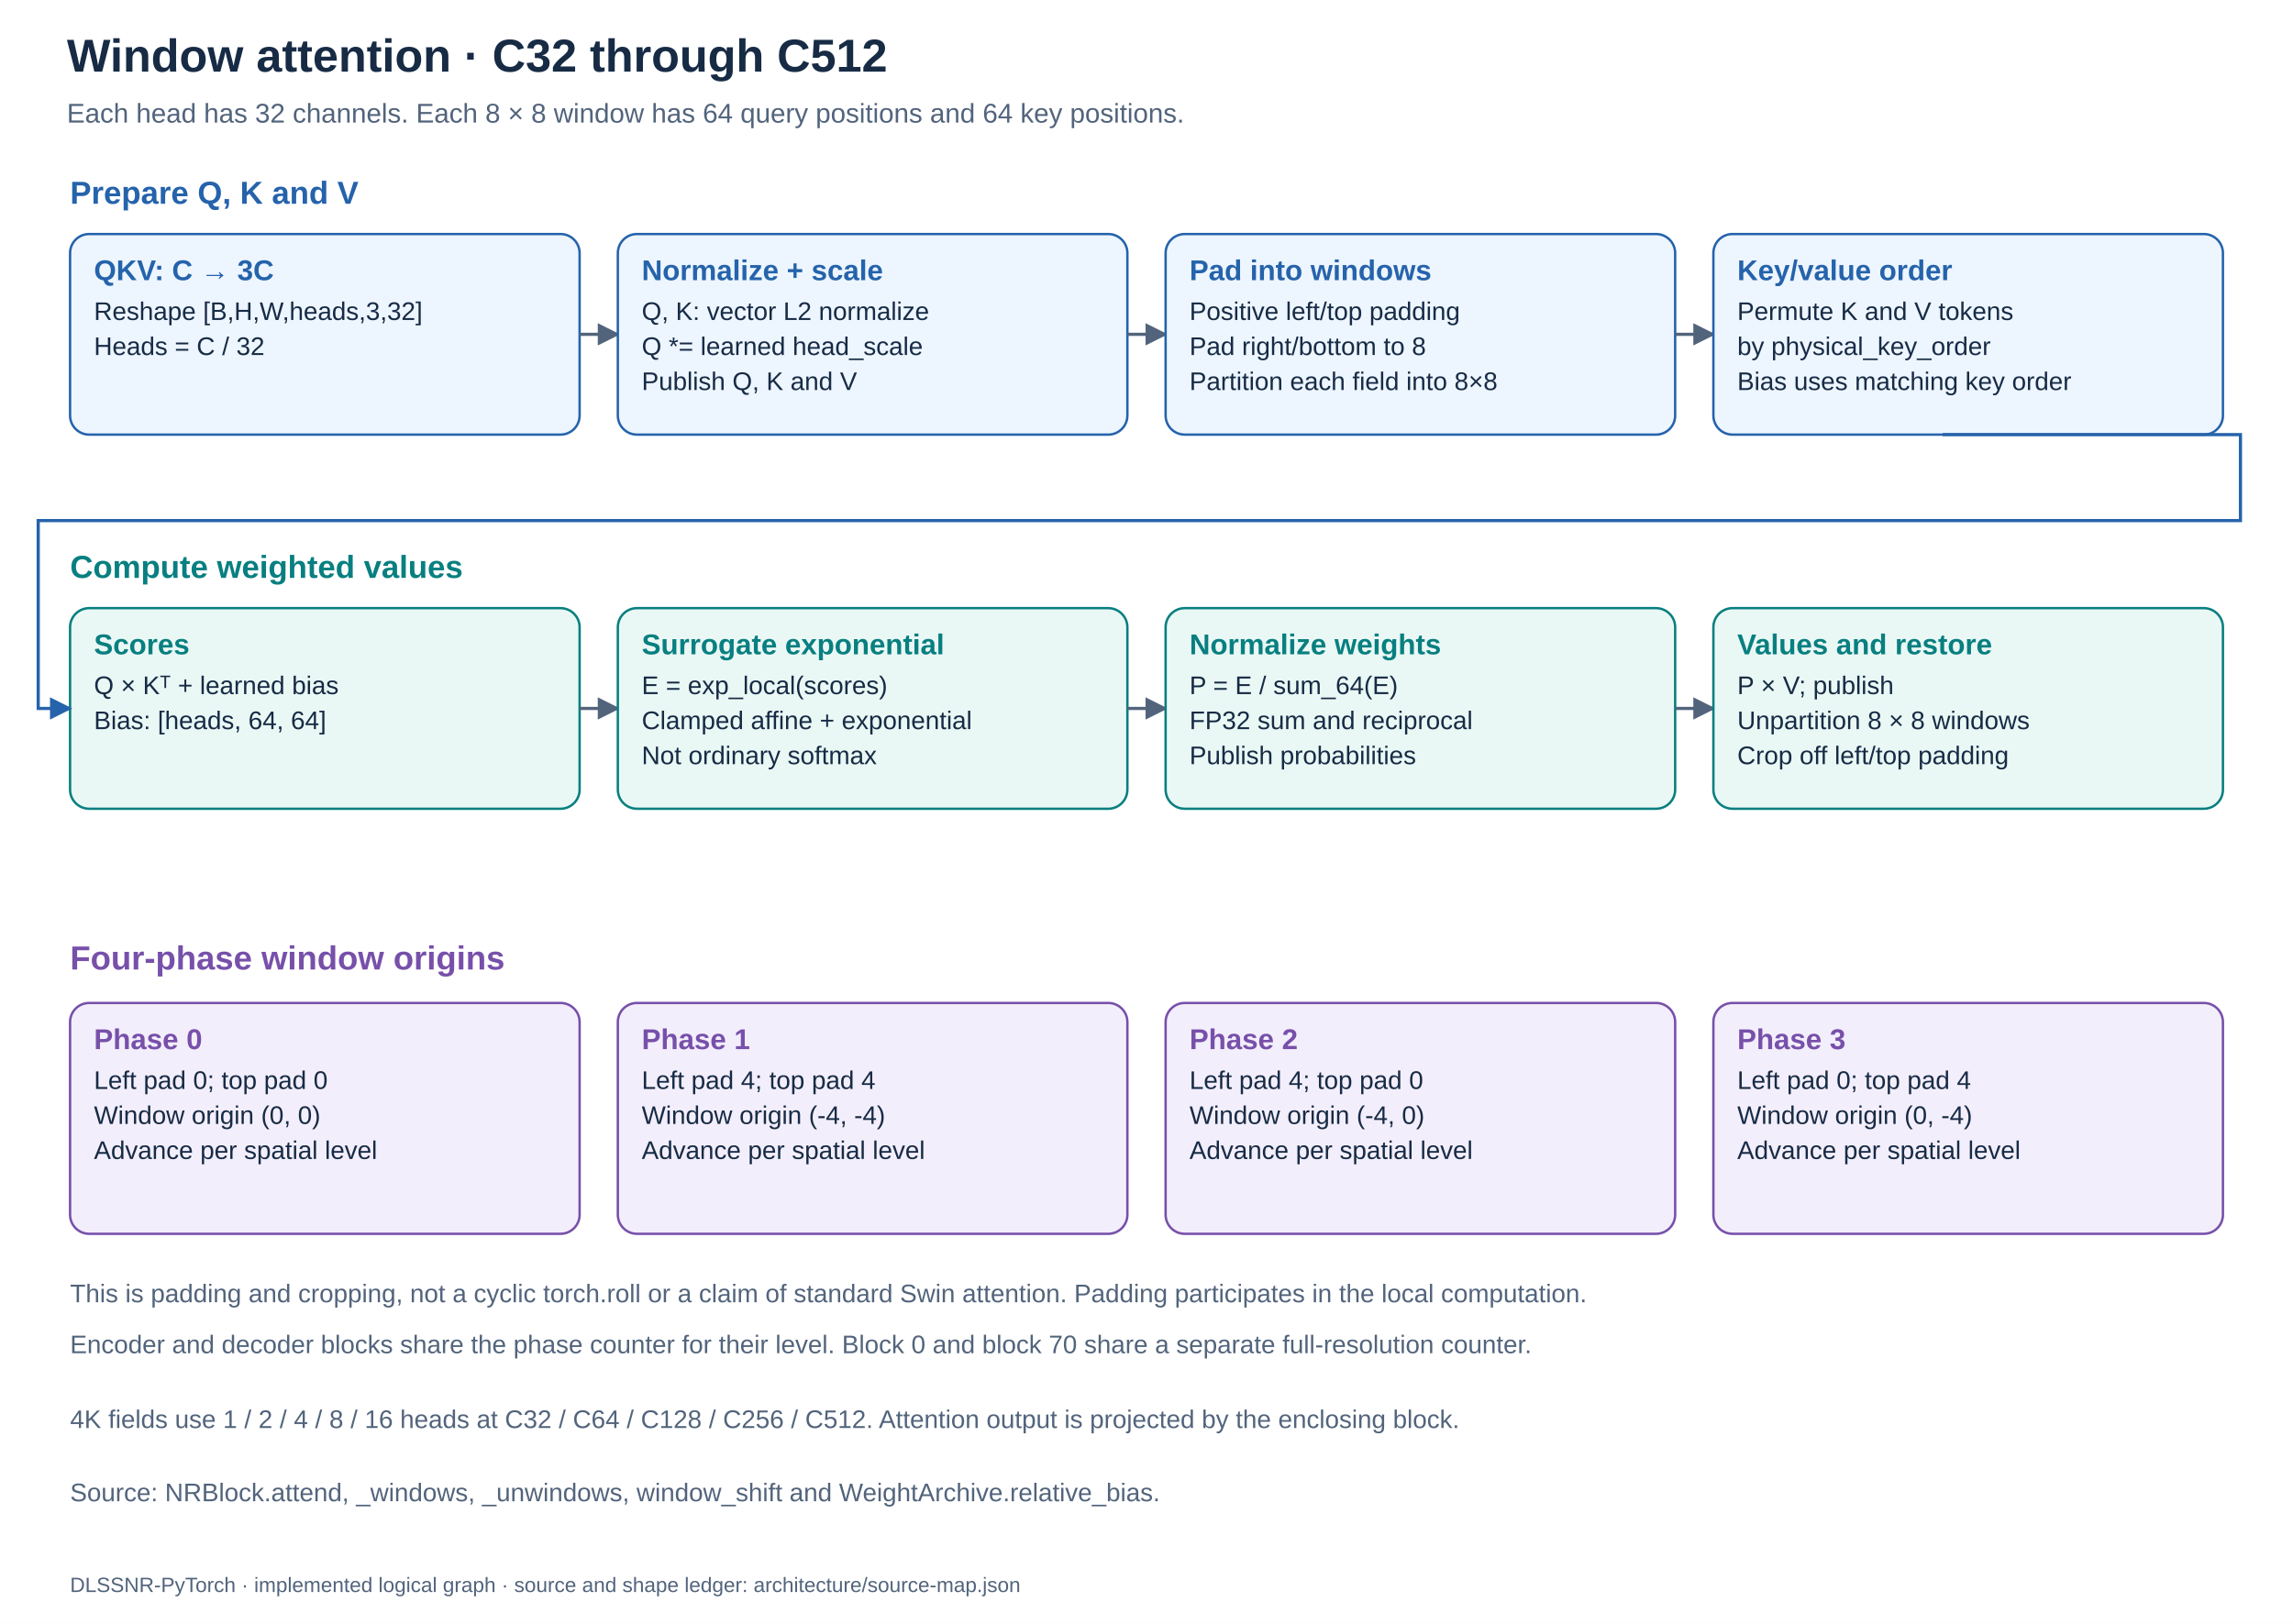
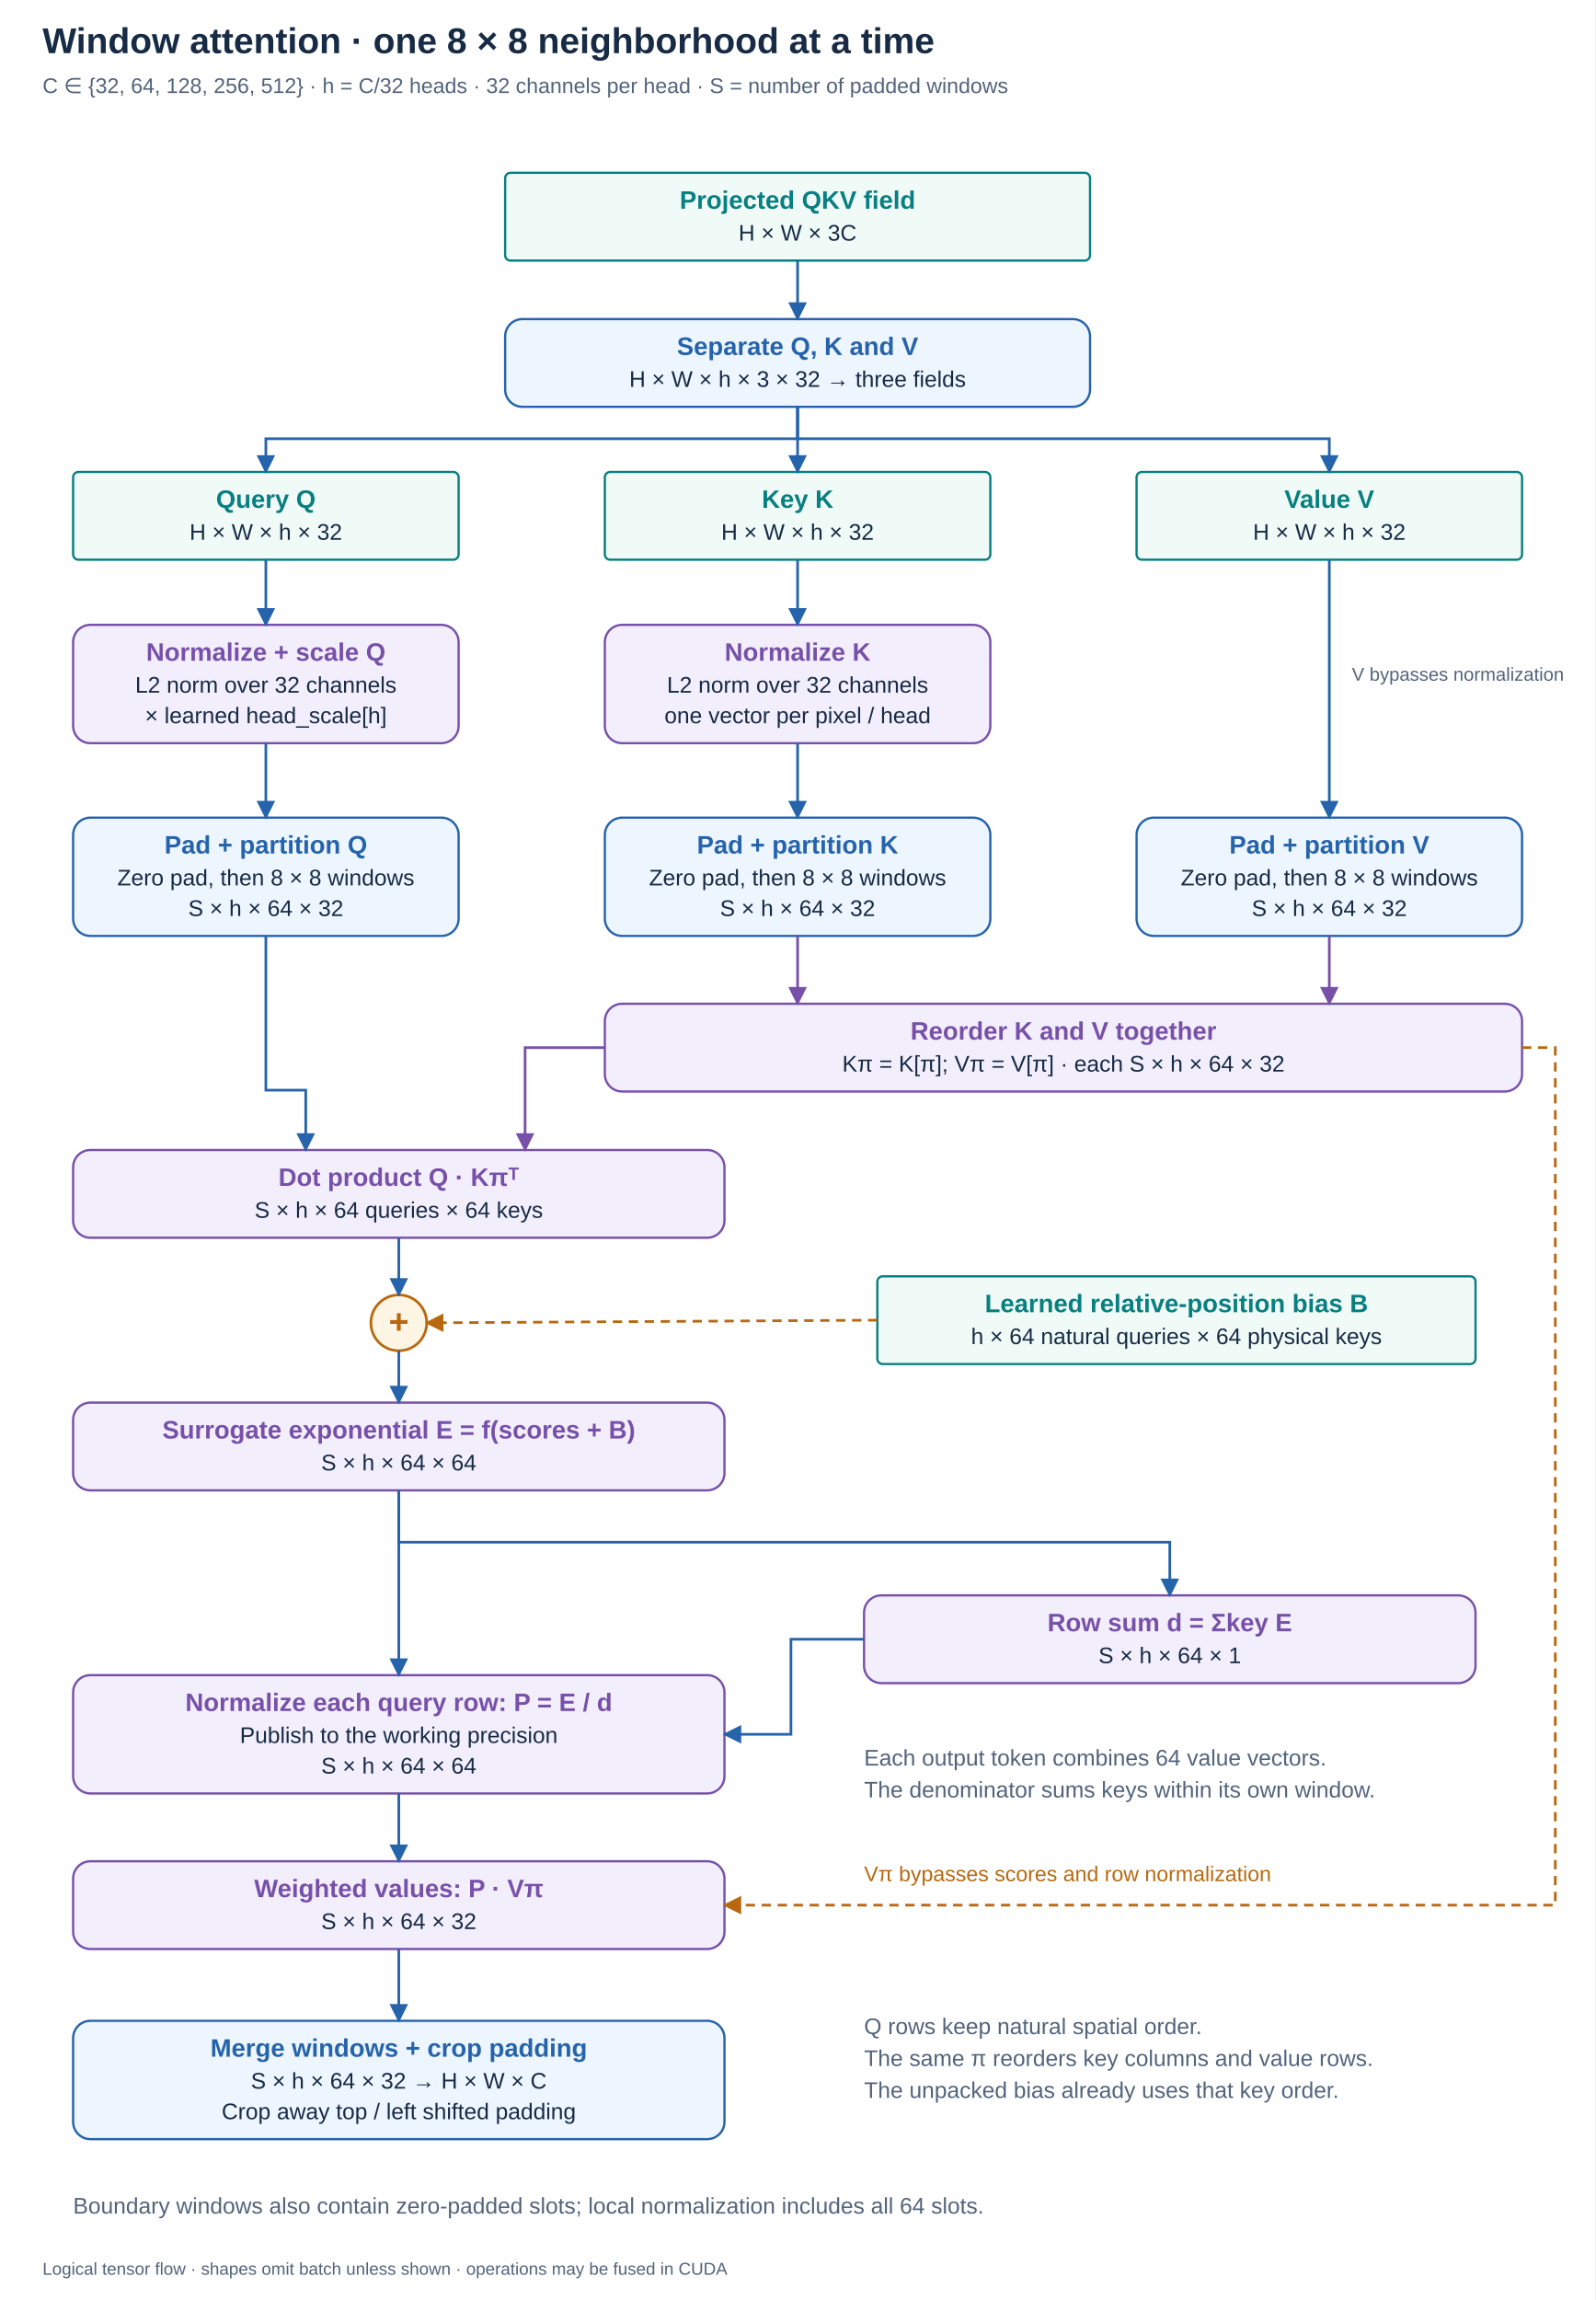
- <svg xmlns="http://www.w3.org/2000/svg" width="1440" height="1020" viewBox="0 0 1440 1020" role="img" aria-labelledby="title desc">
+ <svg xmlns="http://www.w3.org/2000/svg" width="1200" height="1730" viewBox="0 0 1200 1730" role="img" aria-labelledby="title desc">
  <defs>
-     <marker id="arrow" viewBox="0 0 10 10" refX="9" refY="5" markerWidth="7" markerHeight="7" orient="auto-start-reverse">
-       <path d="M0 0 L10 5 L0 10 Z" fill="context-stroke" />
+     <marker id="arrow-flow" viewBox="0 0 10 10" refX="9" refY="5" markerWidth="7" markerHeight="7" orient="auto-start-reverse">
+       <path d="M0 0 L10 5 L0 10 Z" fill="#2563ab" />
+     </marker>
+     <marker id="arrow-tensor" viewBox="0 0 10 10" refX="9" refY="5" markerWidth="7" markerHeight="7" orient="auto-start-reverse">
+       <path d="M0 0 L10 5 L0 10 Z" fill="#087f80" />
+     </marker>
+     <marker id="arrow-skip" viewBox="0 0 10 10" refX="9" refY="5" markerWidth="7" markerHeight="7" orient="auto-start-reverse">
+       <path d="M0 0 L10 5 L0 10 Z" fill="#b86910" />
+     </marker>
+     <marker id="arrow-attention" viewBox="0 0 10 10" refX="9" refY="5" markerWidth="7" markerHeight="7" orient="auto-start-reverse">
+       <path d="M0 0 L10 5 L0 10 Z" fill="#7750aa" />
+     </marker>
+     <marker id="arrow-muted" viewBox="0 0 10 10" refX="9" refY="5" markerWidth="7" markerHeight="7" orient="auto-start-reverse">
+       <path d="M0 0 L10 5 L0 10 Z" fill="#52647c" />
    </marker>
  </defs>
-   <rect width="1440" height="100%" fill="#ffffff" />
-   <text x="42" y="45" fill="#172b45" font-family="Segoe UI,Arial,sans-serif" font-size="29" font-weight="650" text-anchor="start">Window attention · C32 through C512</text>
-   <text x="42" y="77" fill="#52647c" font-family="Segoe UI,Arial,sans-serif" font-size="17" font-weight="400" text-anchor="start">Each head has 32 channels. Each 8 × 8 window has 64 query positions and 64 key positions.</text>
-   <text x="44" y="128" fill="#2563ab" font-family="Segoe UI,Arial,sans-serif" font-size="20" font-weight="650" text-anchor="start">Prepare Q, K and V</text>
-   <rect x="44" y="147" width="320.0" height="126" rx="12" fill="#edf5ff" stroke="#2563ab" stroke-width="1.5" />
-   <text x="59" y="176" fill="#2563ab" font-family="Segoe UI,Arial,sans-serif" font-size="18" font-weight="650" text-anchor="start">QKV: C → 3C</text>
-   <text x="59" y="201" fill="#172b45" font-family="Segoe UI,Arial,sans-serif" font-size="16" font-weight="400" text-anchor="start">Reshape [B,H,W,heads,3,32]</text>
-   <text x="59" y="223" fill="#172b45" font-family="Segoe UI,Arial,sans-serif" font-size="16" font-weight="400" text-anchor="start">Heads = C / 32</text>
-   <path d="M 364.0,210.0 L 388.0,210.0" fill="none" stroke="#52647c" stroke-width="2" marker-end="url(#arrow)" />
-   <rect x="388.0" y="147" width="320.0" height="126" rx="12" fill="#edf5ff" stroke="#2563ab" stroke-width="1.5" />
-   <text x="403.0" y="176" fill="#2563ab" font-family="Segoe UI,Arial,sans-serif" font-size="18" font-weight="650" text-anchor="start">Normalize + scale</text>
-   <text x="403.0" y="201" fill="#172b45" font-family="Segoe UI,Arial,sans-serif" font-size="16" font-weight="400" text-anchor="start">Q, K: vector L2 normalize</text>
-   <text x="403.0" y="223" fill="#172b45" font-family="Segoe UI,Arial,sans-serif" font-size="16" font-weight="400" text-anchor="start">Q *= learned head_scale</text>
-   <text x="403.0" y="245" fill="#172b45" font-family="Segoe UI,Arial,sans-serif" font-size="16" font-weight="400" text-anchor="start">Publish Q, K and V</text>
-   <path d="M 708.0,210.0 L 732.0,210.0" fill="none" stroke="#52647c" stroke-width="2" marker-end="url(#arrow)" />
-   <rect x="732.0" y="147" width="320.0" height="126" rx="12" fill="#edf5ff" stroke="#2563ab" stroke-width="1.5" />
-   <text x="747.0" y="176" fill="#2563ab" font-family="Segoe UI,Arial,sans-serif" font-size="18" font-weight="650" text-anchor="start">Pad into windows</text>
-   <text x="747.0" y="201" fill="#172b45" font-family="Segoe UI,Arial,sans-serif" font-size="16" font-weight="400" text-anchor="start">Positive left/top padding</text>
-   <text x="747.0" y="223" fill="#172b45" font-family="Segoe UI,Arial,sans-serif" font-size="16" font-weight="400" text-anchor="start">Pad right/bottom to 8</text>
-   <text x="747.0" y="245" fill="#172b45" font-family="Segoe UI,Arial,sans-serif" font-size="16" font-weight="400" text-anchor="start">Partition each field into 8×8</text>
-   <path d="M 1052.0,210.0 L 1076.0,210.0" fill="none" stroke="#52647c" stroke-width="2" marker-end="url(#arrow)" />
-   <rect x="1076.0" y="147" width="320.0" height="126" rx="12" fill="#edf5ff" stroke="#2563ab" stroke-width="1.5" />
-   <text x="1091.0" y="176" fill="#2563ab" font-family="Segoe UI,Arial,sans-serif" font-size="18" font-weight="650" text-anchor="start">Key/value order</text>
-   <text x="1091.0" y="201" fill="#172b45" font-family="Segoe UI,Arial,sans-serif" font-size="16" font-weight="400" text-anchor="start">Permute K and V tokens</text>
-   <text x="1091.0" y="223" fill="#172b45" font-family="Segoe UI,Arial,sans-serif" font-size="16" font-weight="400" text-anchor="start">by physical_key_order</text>
-   <text x="1091.0" y="245" fill="#172b45" font-family="Segoe UI,Arial,sans-serif" font-size="16" font-weight="400" text-anchor="start">Bias uses matching key order</text>
-   <text x="44" y="363" fill="#087f80" font-family="Segoe UI,Arial,sans-serif" font-size="20" font-weight="650" text-anchor="start">Compute weighted values</text>
-   <rect x="44" y="382" width="320.0" height="126" rx="12" fill="#eaf8f5" stroke="#087f80" stroke-width="1.5" />
-   <text x="59" y="411" fill="#087f80" font-family="Segoe UI,Arial,sans-serif" font-size="18" font-weight="650" text-anchor="start">Scores</text>
-   <text x="59" y="436" fill="#172b45" font-family="Segoe UI,Arial,sans-serif" font-size="16" font-weight="400" text-anchor="start">Q × Kᵀ + learned bias</text>
-   <text x="59" y="458" fill="#172b45" font-family="Segoe UI,Arial,sans-serif" font-size="16" font-weight="400" text-anchor="start">Bias: [heads, 64, 64]</text>
-   <path d="M 364.0,445.0 L 388.0,445.0" fill="none" stroke="#52647c" stroke-width="2" marker-end="url(#arrow)" />
-   <rect x="388.0" y="382" width="320.0" height="126" rx="12" fill="#eaf8f5" stroke="#087f80" stroke-width="1.5" />
-   <text x="403.0" y="411" fill="#087f80" font-family="Segoe UI,Arial,sans-serif" font-size="18" font-weight="650" text-anchor="start">Surrogate exponential</text>
-   <text x="403.0" y="436" fill="#172b45" font-family="Segoe UI,Arial,sans-serif" font-size="16" font-weight="400" text-anchor="start">E = exp_local(scores)</text>
-   <text x="403.0" y="458" fill="#172b45" font-family="Segoe UI,Arial,sans-serif" font-size="16" font-weight="400" text-anchor="start">Clamped affine + exponential</text>
-   <text x="403.0" y="480" fill="#172b45" font-family="Segoe UI,Arial,sans-serif" font-size="16" font-weight="400" text-anchor="start">Not ordinary softmax</text>
-   <path d="M 708.0,445.0 L 732.0,445.0" fill="none" stroke="#52647c" stroke-width="2" marker-end="url(#arrow)" />
-   <rect x="732.0" y="382" width="320.0" height="126" rx="12" fill="#eaf8f5" stroke="#087f80" stroke-width="1.5" />
-   <text x="747.0" y="411" fill="#087f80" font-family="Segoe UI,Arial,sans-serif" font-size="18" font-weight="650" text-anchor="start">Normalize weights</text>
-   <text x="747.0" y="436" fill="#172b45" font-family="Segoe UI,Arial,sans-serif" font-size="16" font-weight="400" text-anchor="start">P = E / sum_64(E)</text>
-   <text x="747.0" y="458" fill="#172b45" font-family="Segoe UI,Arial,sans-serif" font-size="16" font-weight="400" text-anchor="start">FP32 sum and reciprocal</text>
-   <text x="747.0" y="480" fill="#172b45" font-family="Segoe UI,Arial,sans-serif" font-size="16" font-weight="400" text-anchor="start">Publish probabilities</text>
-   <path d="M 1052.0,445.0 L 1076.0,445.0" fill="none" stroke="#52647c" stroke-width="2" marker-end="url(#arrow)" />
-   <rect x="1076.0" y="382" width="320.0" height="126" rx="12" fill="#eaf8f5" stroke="#087f80" stroke-width="1.5" />
-   <text x="1091.0" y="411" fill="#087f80" font-family="Segoe UI,Arial,sans-serif" font-size="18" font-weight="650" text-anchor="start">Values and restore</text>
-   <text x="1091.0" y="436" fill="#172b45" font-family="Segoe UI,Arial,sans-serif" font-size="16" font-weight="400" text-anchor="start">P × V; publish</text>
-   <text x="1091.0" y="458" fill="#172b45" font-family="Segoe UI,Arial,sans-serif" font-size="16" font-weight="400" text-anchor="start">Unpartition 8 × 8 windows</text>
-   <text x="1091.0" y="480" fill="#172b45" font-family="Segoe UI,Arial,sans-serif" font-size="16" font-weight="400" text-anchor="start">Crop off left/top padding</text>
-   <path d="M 1220,273 L 1407,273 L 1407,327 L 24,327 L 24,445 L 44,445" fill="none" stroke="#2563ab" stroke-width="2" marker-end="url(#arrow)" />
-   <text x="44" y="609" fill="#7750aa" font-family="Segoe UI,Arial,sans-serif" font-size="21" font-weight="650" text-anchor="start">Four-phase window origins</text>
-   <rect x="44" y="630" width="320" height="145" rx="12" fill="#f3eefb" stroke="#7750aa" stroke-width="1.5" />
-   <text x="59" y="659" fill="#7750aa" font-family="Segoe UI,Arial,sans-serif" font-size="18" font-weight="650" text-anchor="start">Phase 0</text>
-   <text x="59" y="684" fill="#172b45" font-family="Segoe UI,Arial,sans-serif" font-size="16" font-weight="400" text-anchor="start">Left pad 0; top pad 0</text>
-   <text x="59" y="706" fill="#172b45" font-family="Segoe UI,Arial,sans-serif" font-size="16" font-weight="400" text-anchor="start">Window origin (0, 0)</text>
-   <text x="59" y="728" fill="#172b45" font-family="Segoe UI,Arial,sans-serif" font-size="16" font-weight="400" text-anchor="start">Advance per spatial level</text>
-   <rect x="388" y="630" width="320" height="145" rx="12" fill="#f3eefb" stroke="#7750aa" stroke-width="1.5" />
-   <text x="403" y="659" fill="#7750aa" font-family="Segoe UI,Arial,sans-serif" font-size="18" font-weight="650" text-anchor="start">Phase 1</text>
-   <text x="403" y="684" fill="#172b45" font-family="Segoe UI,Arial,sans-serif" font-size="16" font-weight="400" text-anchor="start">Left pad 4; top pad 4</text>
-   <text x="403" y="706" fill="#172b45" font-family="Segoe UI,Arial,sans-serif" font-size="16" font-weight="400" text-anchor="start">Window origin (-4, -4)</text>
-   <text x="403" y="728" fill="#172b45" font-family="Segoe UI,Arial,sans-serif" font-size="16" font-weight="400" text-anchor="start">Advance per spatial level</text>
-   <rect x="732" y="630" width="320" height="145" rx="12" fill="#f3eefb" stroke="#7750aa" stroke-width="1.5" />
-   <text x="747" y="659" fill="#7750aa" font-family="Segoe UI,Arial,sans-serif" font-size="18" font-weight="650" text-anchor="start">Phase 2</text>
-   <text x="747" y="684" fill="#172b45" font-family="Segoe UI,Arial,sans-serif" font-size="16" font-weight="400" text-anchor="start">Left pad 4; top pad 0</text>
-   <text x="747" y="706" fill="#172b45" font-family="Segoe UI,Arial,sans-serif" font-size="16" font-weight="400" text-anchor="start">Window origin (-4, 0)</text>
-   <text x="747" y="728" fill="#172b45" font-family="Segoe UI,Arial,sans-serif" font-size="16" font-weight="400" text-anchor="start">Advance per spatial level</text>
-   <rect x="1076" y="630" width="320" height="145" rx="12" fill="#f3eefb" stroke="#7750aa" stroke-width="1.5" />
-   <text x="1091" y="659" fill="#7750aa" font-family="Segoe UI,Arial,sans-serif" font-size="18" font-weight="650" text-anchor="start">Phase 3</text>
-   <text x="1091" y="684" fill="#172b45" font-family="Segoe UI,Arial,sans-serif" font-size="16" font-weight="400" text-anchor="start">Left pad 0; top pad 4</text>
-   <text x="1091" y="706" fill="#172b45" font-family="Segoe UI,Arial,sans-serif" font-size="16" font-weight="400" text-anchor="start">Window origin (0, -4)</text>
-   <text x="1091" y="728" fill="#172b45" font-family="Segoe UI,Arial,sans-serif" font-size="16" font-weight="400" text-anchor="start">Advance per spatial level</text>
-   <text x="44" y="818" fill="#52647c" font-family="Segoe UI,Arial,sans-serif" font-size="16" font-weight="400" text-anchor="start">This is padding and cropping, not a cyclic torch.roll or a claim of standard Swin attention. Padding participates in the local computation.</text>
-   <text x="44" y="850" fill="#52647c" font-family="Segoe UI,Arial,sans-serif" font-size="16" font-weight="400" text-anchor="start">Encoder and decoder blocks share the phase counter for their level. Block 0 and block 70 share a separate full-resolution counter.</text>
-   <text x="44" y="897" fill="#52647c" font-family="Segoe UI,Arial,sans-serif" font-size="16" font-weight="400" text-anchor="start">4K fields use 1 / 2 / 4 / 8 / 16 heads at C32 / C64 / C128 / C256 / C512. Attention output is projected by the enclosing block.</text>
-   <text x="44" y="943" fill="#52647c" font-family="Segoe UI,Arial,sans-serif" font-size="16" font-weight="400" text-anchor="start">Source: NRBlock.attend, _windows, _unwindows, window_shift and WeightArchive.relative_bias.</text>
-   <text x="44" y="1000" fill="#52647c" font-family="Segoe UI,Arial,sans-serif" font-size="13" font-weight="400" text-anchor="start">DLSSNR-PyTorch · implemented logical graph · source and shape ledger: architecture/source-map.json</text>
+   <rect width="100%" height="100%" fill="white" />
+   <text x="32" y="40" fill="#172b45" font-family="Segoe UI,Arial,sans-serif" font-size="27" font-weight="600" text-anchor="start">Window attention · one 8 × 8 neighborhood at a time</text>
+   <text x="32" y="70" fill="#52647c" font-family="Segoe UI,Arial,sans-serif" font-size="16" font-weight="400" text-anchor="start">C ∈ {32, 64, 128, 256, 512} · h = C/32 heads · 32 channels per head · S = number of padded windows</text>
+   <rect x="380" y="130" width="440" height="66" rx="4" fill="#f0fbf8" stroke="#087f80" stroke-width="1.7" />
+   <text x="600.0" y="157" fill="#087f80" font-family="Segoe UI,Arial,sans-serif" font-size="19" font-weight="600" text-anchor="middle">Projected QKV field</text>
+   <text x="600.0" y="181" fill="#172b45" font-family="Segoe UI,Arial,sans-serif" font-size="17" font-weight="400" text-anchor="middle">H × W × 3C</text>
+   <rect x="380" y="240" width="440" height="66" rx="13" fill="#edf5ff" stroke="#2563ab" stroke-width="1.7" />
+   <text x="600.0" y="267" fill="#2563ab" font-family="Segoe UI,Arial,sans-serif" font-size="19" font-weight="600" text-anchor="middle">Separate Q, K and V</text>
+   <text x="600.0" y="291" fill="#172b45" font-family="Segoe UI,Arial,sans-serif" font-size="17" font-weight="400" text-anchor="middle">H × W × h × 3 × 32 → three fields</text>
+   <path d="M 600.0,196 L 600.0,240" fill="none" stroke="#2563ab" stroke-width="2" marker-end="url(#arrow-flow)" />
+   <rect x="55" y="355" width="290" height="66" rx="4" fill="#f0fbf8" stroke="#087f80" stroke-width="1.7" />
+   <text x="200.0" y="382" fill="#087f80" font-family="Segoe UI,Arial,sans-serif" font-size="19" font-weight="600" text-anchor="middle">Query Q</text>
+   <text x="200.0" y="406" fill="#172b45" font-family="Segoe UI,Arial,sans-serif" font-size="17" font-weight="400" text-anchor="middle">H × W × h × 32</text>
+   <path d="M 600.0,306 L 600,330 L 200,330 L 200.0,355" fill="none" stroke="#2563ab" stroke-width="2" marker-end="url(#arrow-flow)" />
+   <rect x="455" y="355" width="290" height="66" rx="4" fill="#f0fbf8" stroke="#087f80" stroke-width="1.7" />
+   <text x="600.0" y="382" fill="#087f80" font-family="Segoe UI,Arial,sans-serif" font-size="19" font-weight="600" text-anchor="middle">Key K</text>
+   <text x="600.0" y="406" fill="#172b45" font-family="Segoe UI,Arial,sans-serif" font-size="17" font-weight="400" text-anchor="middle">H × W × h × 32</text>
+   <path d="M 600.0,306 L 600,330 L 600,330 L 600.0,355" fill="none" stroke="#2563ab" stroke-width="2" marker-end="url(#arrow-flow)" />
+   <rect x="855" y="355" width="290" height="66" rx="4" fill="#f0fbf8" stroke="#087f80" stroke-width="1.7" />
+   <text x="1000.0" y="382" fill="#087f80" font-family="Segoe UI,Arial,sans-serif" font-size="19" font-weight="600" text-anchor="middle">Value V</text>
+   <text x="1000.0" y="406" fill="#172b45" font-family="Segoe UI,Arial,sans-serif" font-size="17" font-weight="400" text-anchor="middle">H × W × h × 32</text>
+   <path d="M 600.0,306 L 600,330 L 1000,330 L 1000.0,355" fill="none" stroke="#2563ab" stroke-width="2" marker-end="url(#arrow-flow)" />
+   <rect x="55" y="470" width="290" height="89" rx="13" fill="#f3eefb" stroke="#7750aa" stroke-width="1.7" />
+   <text x="200.0" y="497" fill="#7750aa" font-family="Segoe UI,Arial,sans-serif" font-size="19" font-weight="600" text-anchor="middle">Normalize + scale Q</text>
+   <text x="200.0" y="521" fill="#172b45" font-family="Segoe UI,Arial,sans-serif" font-size="17" font-weight="400" text-anchor="middle">L2 norm over 32 channels</text>
+   <text x="200.0" y="544" fill="#172b45" font-family="Segoe UI,Arial,sans-serif" font-size="17" font-weight="400" text-anchor="middle">× learned head_scale[h]</text>
+   <rect x="455" y="470" width="290" height="89" rx="13" fill="#f3eefb" stroke="#7750aa" stroke-width="1.7" />
+   <text x="600.0" y="497" fill="#7750aa" font-family="Segoe UI,Arial,sans-serif" font-size="19" font-weight="600" text-anchor="middle">Normalize K</text>
+   <text x="600.0" y="521" fill="#172b45" font-family="Segoe UI,Arial,sans-serif" font-size="17" font-weight="400" text-anchor="middle">L2 norm over 32 channels</text>
+   <text x="600.0" y="544" fill="#172b45" font-family="Segoe UI,Arial,sans-serif" font-size="17" font-weight="400" text-anchor="middle">one vector per pixel / head</text>
+   <path d="M 200.0,421 L 200.0,470" fill="none" stroke="#2563ab" stroke-width="2" marker-end="url(#arrow-flow)" />
+   <path d="M 600.0,421 L 600.0,470" fill="none" stroke="#2563ab" stroke-width="2" marker-end="url(#arrow-flow)" />
+   <rect x="55" y="615" width="290" height="89" rx="13" fill="#edf5ff" stroke="#2563ab" stroke-width="1.7" />
+   <text x="200.0" y="642" fill="#2563ab" font-family="Segoe UI,Arial,sans-serif" font-size="19" font-weight="600" text-anchor="middle">Pad + partition Q</text>
+   <text x="200.0" y="666" fill="#172b45" font-family="Segoe UI,Arial,sans-serif" font-size="17" font-weight="400" text-anchor="middle">Zero pad, then 8 × 8 windows</text>
+   <text x="200.0" y="689" fill="#172b45" font-family="Segoe UI,Arial,sans-serif" font-size="17" font-weight="400" text-anchor="middle">S × h × 64 × 32</text>
+   <rect x="455" y="615" width="290" height="89" rx="13" fill="#edf5ff" stroke="#2563ab" stroke-width="1.7" />
+   <text x="600.0" y="642" fill="#2563ab" font-family="Segoe UI,Arial,sans-serif" font-size="19" font-weight="600" text-anchor="middle">Pad + partition K</text>
+   <text x="600.0" y="666" fill="#172b45" font-family="Segoe UI,Arial,sans-serif" font-size="17" font-weight="400" text-anchor="middle">Zero pad, then 8 × 8 windows</text>
+   <text x="600.0" y="689" fill="#172b45" font-family="Segoe UI,Arial,sans-serif" font-size="17" font-weight="400" text-anchor="middle">S × h × 64 × 32</text>
+   <rect x="855" y="615" width="290" height="89" rx="13" fill="#edf5ff" stroke="#2563ab" stroke-width="1.7" />
+   <text x="1000.0" y="642" fill="#2563ab" font-family="Segoe UI,Arial,sans-serif" font-size="19" font-weight="600" text-anchor="middle">Pad + partition V</text>
+   <text x="1000.0" y="666" fill="#172b45" font-family="Segoe UI,Arial,sans-serif" font-size="17" font-weight="400" text-anchor="middle">Zero pad, then 8 × 8 windows</text>
+   <text x="1000.0" y="689" fill="#172b45" font-family="Segoe UI,Arial,sans-serif" font-size="17" font-weight="400" text-anchor="middle">S × h × 64 × 32</text>
+   <path d="M 200.0,559 L 200.0,615" fill="none" stroke="#2563ab" stroke-width="2" marker-end="url(#arrow-flow)" />
+   <path d="M 600.0,559 L 600.0,615" fill="none" stroke="#2563ab" stroke-width="2" marker-end="url(#arrow-flow)" />
+   <path d="M 1000.0,421 L 1000.0,615" fill="none" stroke="#2563ab" stroke-width="2" marker-end="url(#arrow-flow)" />
+   <text x="1017" y="512" fill="#52647c" font-family="Segoe UI,Arial,sans-serif" font-size="14" font-weight="400" text-anchor="start">V bypasses normalization</text>
+   <rect x="455" y="755" width="690" height="66" rx="13" fill="#f3eefb" stroke="#7750aa" stroke-width="1.7" />
+   <text x="800.0" y="782" fill="#7750aa" font-family="Segoe UI,Arial,sans-serif" font-size="19" font-weight="600" text-anchor="middle">Reorder K and V together</text>
+   <text x="800.0" y="806" fill="#172b45" font-family="Segoe UI,Arial,sans-serif" font-size="17" font-weight="400" text-anchor="middle">Kπ = K[π]; Vπ = V[π] · each S × h × 64 × 32</text>
+   <path d="M 600.0,704 L 600,755" fill="none" stroke="#7750aa" stroke-width="2" marker-end="url(#arrow-attention)" />
+   <path d="M 1000.0,704 L 1000,755" fill="none" stroke="#7750aa" stroke-width="2" marker-end="url(#arrow-attention)" />
+   <rect x="55" y="865" width="490" height="66" rx="13" fill="#f3eefb" stroke="#7750aa" stroke-width="1.7" />
+   <text x="300.0" y="892" fill="#7750aa" font-family="Segoe UI,Arial,sans-serif" font-size="19" font-weight="600" text-anchor="middle">Dot product Q · Kπᵀ</text>
+   <text x="300.0" y="916" fill="#172b45" font-family="Segoe UI,Arial,sans-serif" font-size="17" font-weight="400" text-anchor="middle">S × h × 64 queries × 64 keys</text>
+   <path d="M 200.0,704 L 200,820 L 230,820 L 230,865" fill="none" stroke="#2563ab" stroke-width="2" marker-end="url(#arrow-flow)" />
+   <path d="M 455,788.0 L 395,788 L 395,865" fill="none" stroke="#7750aa" stroke-width="2" marker-end="url(#arrow-attention)" />
+   <circle cx="300" cy="995" r="21" fill="#fff5e5" stroke="#b86910" stroke-width="2" />
+   <text x="300" y="1003" fill="#b86910" font-family="Segoe UI,Arial,sans-serif" font-size="26" font-weight="600" text-anchor="middle">+</text>
+   <path d="M 300.0,931 L 300.0,974" fill="none" stroke="#2563ab" stroke-width="2" marker-end="url(#arrow-flow)" />
+   <rect x="660" y="960" width="450" height="66" rx="4" fill="#f0fbf8" stroke="#087f80" stroke-width="1.7" />
+   <text x="885.0" y="987" fill="#087f80" font-family="Segoe UI,Arial,sans-serif" font-size="19" font-weight="600" text-anchor="middle">Learned relative-position bias B</text>
+   <text x="885.0" y="1011" fill="#172b45" font-family="Segoe UI,Arial,sans-serif" font-size="17" font-weight="400" text-anchor="middle">h × 64 natural queries × 64 physical keys</text>
+   <path d="M 660,993.0 L 321,995.0" fill="none" stroke="#b86910" stroke-width="2" stroke-dasharray="7 5" marker-end="url(#arrow-skip)" />
+   <rect x="55" y="1055" width="490" height="66" rx="13" fill="#f3eefb" stroke="#7750aa" stroke-width="1.7" />
+   <text x="300.0" y="1082" fill="#7750aa" font-family="Segoe UI,Arial,sans-serif" font-size="19" font-weight="600" text-anchor="middle">Surrogate exponential E = f(scores + B)</text>
+   <text x="300.0" y="1106" fill="#172b45" font-family="Segoe UI,Arial,sans-serif" font-size="17" font-weight="400" text-anchor="middle">S × h × 64 × 64</text>
+   <path d="M 300.0,1016 L 300.0,1055" fill="none" stroke="#2563ab" stroke-width="2" marker-end="url(#arrow-flow)" />
+   <rect x="650" y="1200" width="460" height="66" rx="13" fill="#f3eefb" stroke="#7750aa" stroke-width="1.7" />
+   <text x="880.0" y="1227" fill="#7750aa" font-family="Segoe UI,Arial,sans-serif" font-size="19" font-weight="600" text-anchor="middle">Row sum d = Σkey E</text>
+   <text x="880.0" y="1251" fill="#172b45" font-family="Segoe UI,Arial,sans-serif" font-size="17" font-weight="400" text-anchor="middle">S × h × 64 × 1</text>
+   <rect x="55" y="1260" width="490" height="89" rx="13" fill="#f3eefb" stroke="#7750aa" stroke-width="1.7" />
+   <text x="300.0" y="1287" fill="#7750aa" font-family="Segoe UI,Arial,sans-serif" font-size="19" font-weight="600" text-anchor="middle">Normalize each query row: P = E / d</text>
+   <text x="300.0" y="1311" fill="#172b45" font-family="Segoe UI,Arial,sans-serif" font-size="17" font-weight="400" text-anchor="middle">Publish to the working precision</text>
+   <text x="300.0" y="1334" fill="#172b45" font-family="Segoe UI,Arial,sans-serif" font-size="17" font-weight="400" text-anchor="middle">S × h × 64 × 64</text>
+   <path d="M 300.0,1121 L 300,1160 L 880,1160 L 880.0,1200" fill="none" stroke="#2563ab" stroke-width="2" marker-end="url(#arrow-flow)" />
+   <path d="M 300.0,1121 L 300.0,1260" fill="none" stroke="#2563ab" stroke-width="2" marker-end="url(#arrow-flow)" />
+   <path d="M 650,1233.0 L 595,1233 L 595,1304.5 L 545,1304.5" fill="none" stroke="#2563ab" stroke-width="2" marker-end="url(#arrow-flow)" />
+   <rect x="55" y="1400" width="490" height="66" rx="13" fill="#f3eefb" stroke="#7750aa" stroke-width="1.7" />
+   <text x="300.0" y="1427" fill="#7750aa" font-family="Segoe UI,Arial,sans-serif" font-size="19" font-weight="600" text-anchor="middle">Weighted values: P · Vπ</text>
+   <text x="300.0" y="1451" fill="#172b45" font-family="Segoe UI,Arial,sans-serif" font-size="17" font-weight="400" text-anchor="middle">S × h × 64 × 32</text>
+   <path d="M 300.0,1349 L 300.0,1400" fill="none" stroke="#2563ab" stroke-width="2" marker-end="url(#arrow-flow)" />
+   <path d="M 1145,788.0 L 1170,788 L 1170,1433 L 545,1433.0" fill="none" stroke="#b86910" stroke-width="2" stroke-dasharray="7 5" marker-end="url(#arrow-skip)" />
+   <text x="650" y="1415" fill="#b86910" font-family="Segoe UI,Arial,sans-serif" font-size="16" font-weight="400" text-anchor="start">Vπ bypasses scores and row normalization</text>
+   <rect x="55" y="1520" width="490" height="89" rx="13" fill="#edf5ff" stroke="#2563ab" stroke-width="1.7" />
+   <text x="300.0" y="1547" fill="#2563ab" font-family="Segoe UI,Arial,sans-serif" font-size="19" font-weight="600" text-anchor="middle">Merge windows + crop padding</text>
+   <text x="300.0" y="1571" fill="#172b45" font-family="Segoe UI,Arial,sans-serif" font-size="17" font-weight="400" text-anchor="middle">S × h × 64 × 32 → H × W × C</text>
+   <text x="300.0" y="1594" fill="#172b45" font-family="Segoe UI,Arial,sans-serif" font-size="17" font-weight="400" text-anchor="middle">Crop away top / left shifted padding</text>
+   <path d="M 300.0,1466 L 300.0,1520" fill="none" stroke="#2563ab" stroke-width="2" marker-end="url(#arrow-flow)" />
+   <text x="650" y="1328" fill="#52647c" font-family="Segoe UI,Arial,sans-serif" font-size="17" font-weight="400" text-anchor="start">Each output token combines 64 value vectors.</text>
+   <text x="650" y="1352" fill="#52647c" font-family="Segoe UI,Arial,sans-serif" font-size="17" font-weight="400" text-anchor="start">The denominator sums keys within its own window.</text>
+   <text x="650" y="1530" fill="#52647c" font-family="Segoe UI,Arial,sans-serif" font-size="17" font-weight="400" text-anchor="start">Q rows keep natural spatial order.</text>
+   <text x="650" y="1554" fill="#52647c" font-family="Segoe UI,Arial,sans-serif" font-size="17" font-weight="400" text-anchor="start">The same π reorders key columns and value rows.</text>
+   <text x="650" y="1578" fill="#52647c" font-family="Segoe UI,Arial,sans-serif" font-size="17" font-weight="400" text-anchor="start">The unpacked bias already uses that key order.</text>
+   <text x="55" y="1665" fill="#52647c" font-family="Segoe UI,Arial,sans-serif" font-size="17" font-weight="400" text-anchor="start">Boundary windows also contain zero-padded slots; local normalization includes all 64 slots.</text>
+   <text x="32" y="1711" fill="#52647c" font-family="Segoe UI,Arial,sans-serif" font-size="13" font-weight="400" text-anchor="start">Logical tensor flow · shapes omit batch unless shown · operations may be fused in CUDA</text>
</svg>
